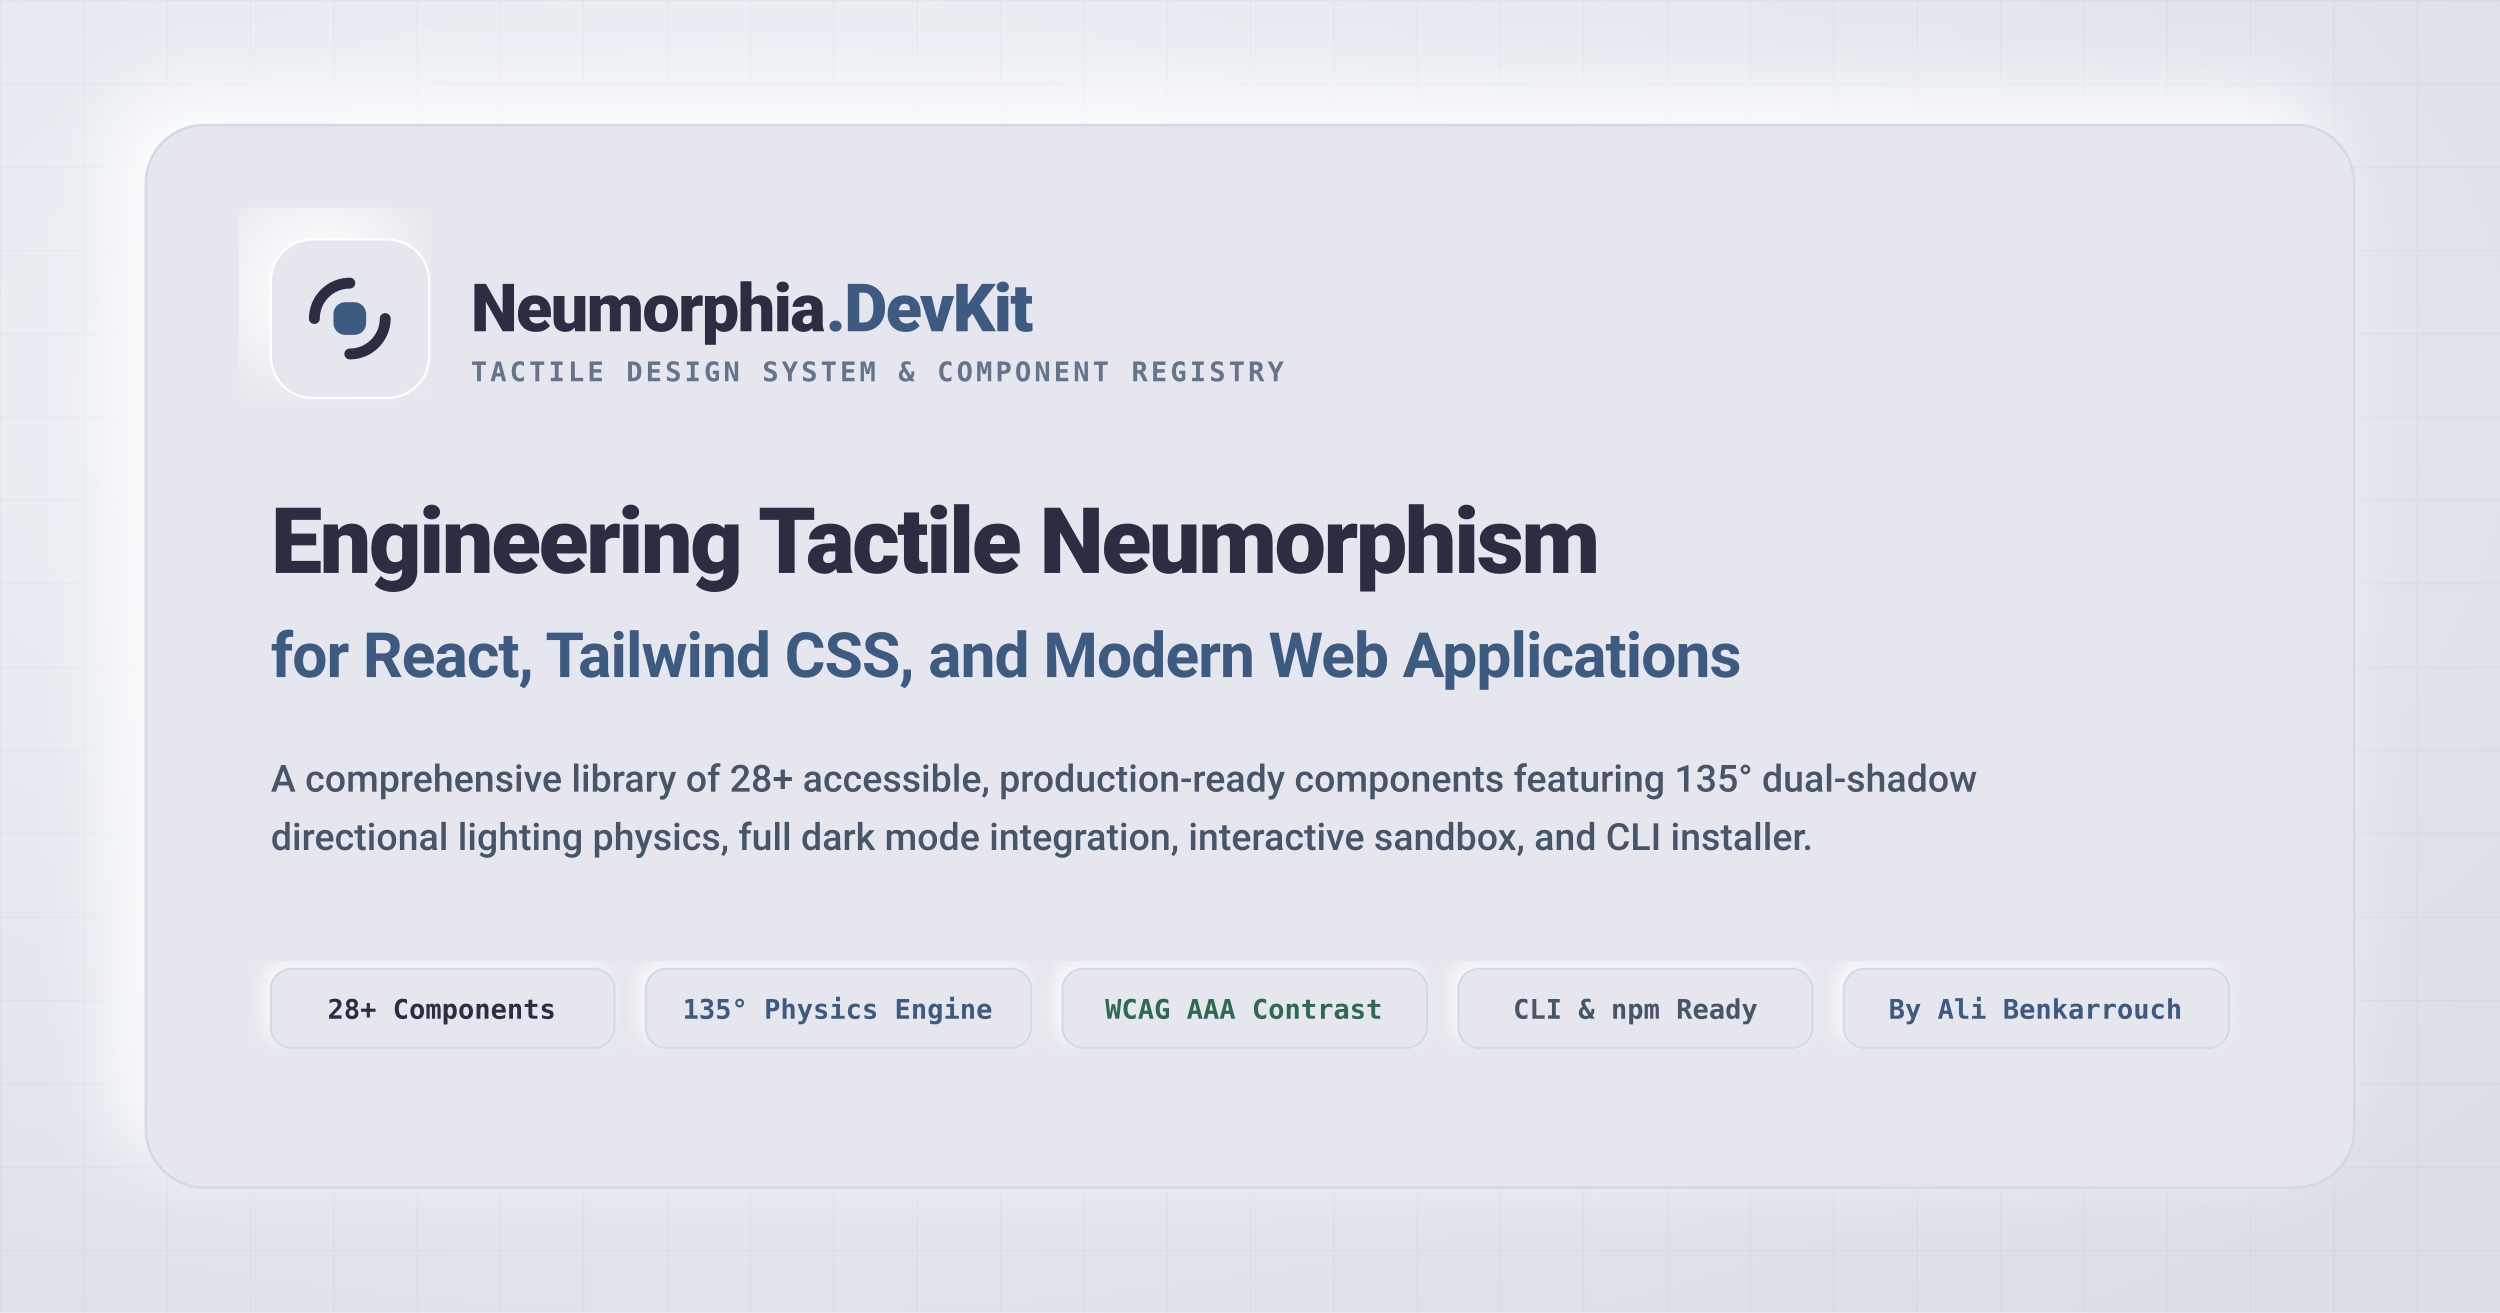
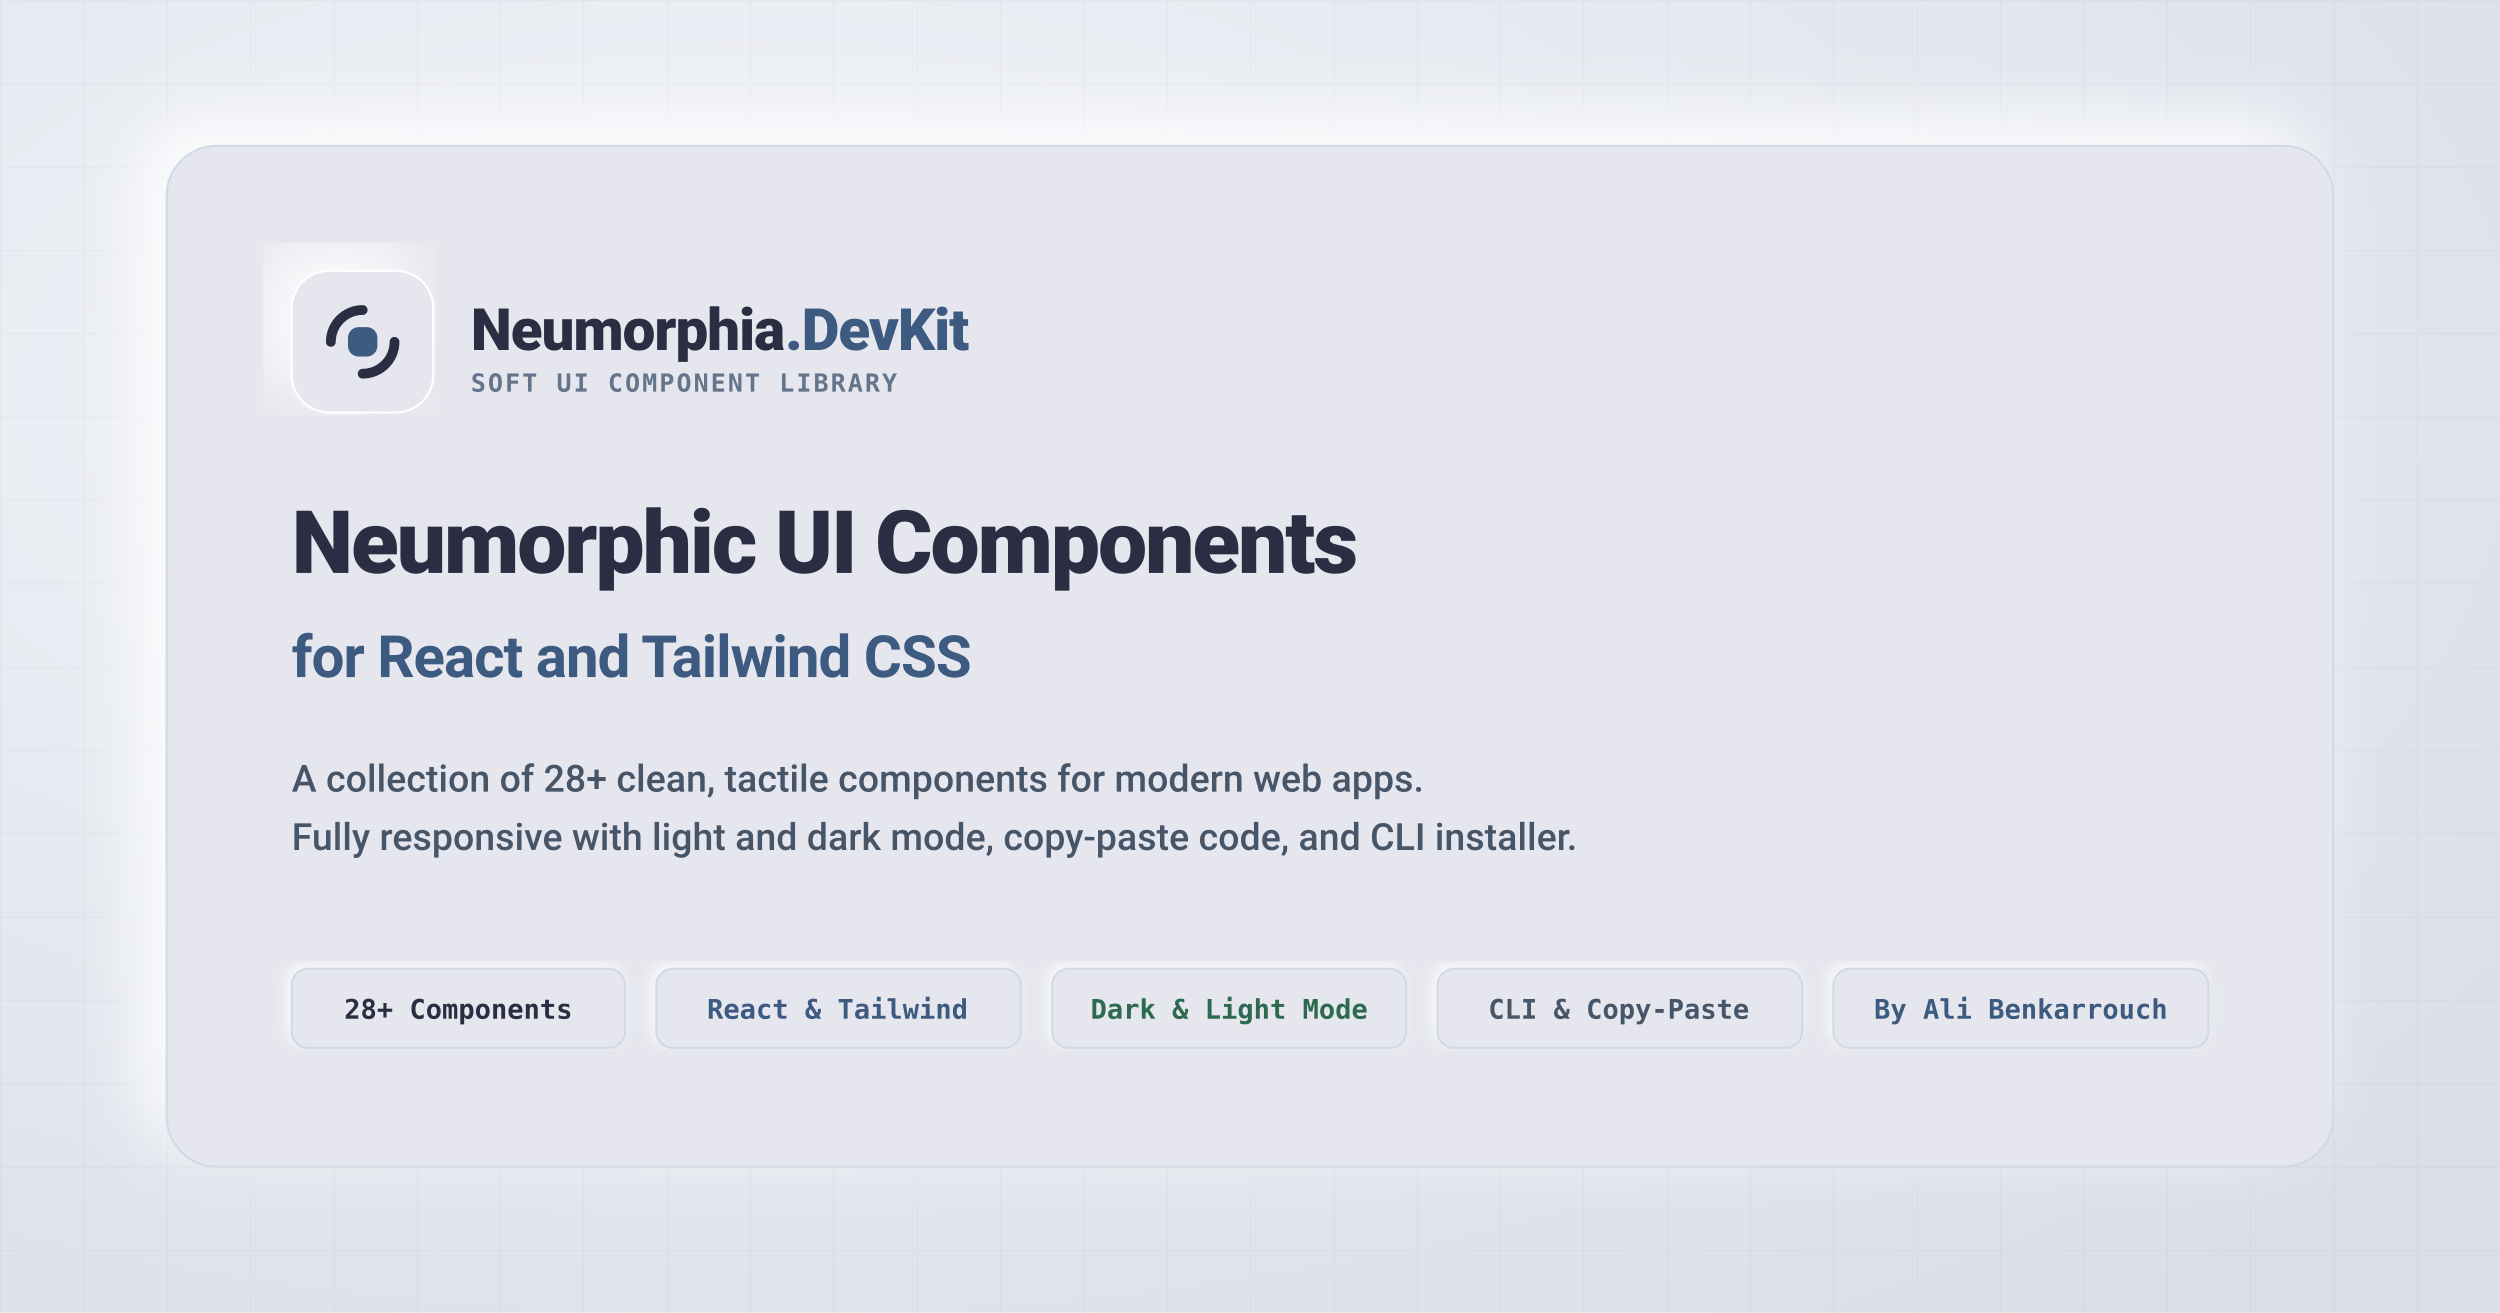
<svg xmlns="http://www.w3.org/2000/svg" viewBox="0 0 1200 630" width="1200" height="630">
  <defs>
    <radialGradient id="bgGrad" cx="30%" cy="30%" r="90%">
      <stop offset="0%" stop-color="#f2f4f8" />
      <stop offset="100%" stop-color="#d9dee7" />
    </radialGradient>
    <filter id="raisedCard" x="-20%" y="-20%" width="140%" height="140%">
-       <feDropShadow dx="14" dy="14" stdDeviation="18" flood-color="#a8b5c8" flood-opacity="0.55" />
-       <feDropShadow dx="-14" dy="-14" stdDeviation="18" flood-color="#ffffff" flood-opacity="0.95" />
+       <feDropShadow dx="12" dy="12" stdDeviation="16" flood-color="#a8b5c8" flood-opacity="0.5" />
+       <feDropShadow dx="-12" dy="-12" stdDeviation="16" flood-color="#ffffff" flood-opacity="0.9" />
    </filter>
    <filter id="insetPill" x="-10%" y="-10%" width="120%" height="120%">
-       <feDropShadow dx="3" dy="3" stdDeviation="4" flood-color="#b0bccd" flood-opacity="0.4" />
-       <feDropShadow dx="-3" dy="-3" stdDeviation="4" flood-color="#ffffff" flood-opacity="0.8" />
+       <feDropShadow dx="2" dy="2" stdDeviation="3" flood-color="#b0bccd" flood-opacity="0.4" />
+       <feDropShadow dx="-2" dy="-2" stdDeviation="3" flood-color="#ffffff" flood-opacity="0.8" />
    </filter>
  </defs>
  <rect width="1200" height="630" fill="url(#bgGrad)" />
  <g opacity="0.04">
    <pattern id="grid" width="40" height="40" patternUnits="userSpaceOnUse">
      <path d="M 40 0 L 0 0 0 40" fill="none" stroke="#2b2e42" stroke-width="1" />
    </pattern>
    <rect width="1200" height="630" fill="url(#grid)" />
  </g>
-   <rect x="70" y="60" width="1060" height="510" rx="28" fill="#e6e7ee" filter="url(#raisedCard)" stroke="#d1d9e6" stroke-width="1.2" />
-   <g transform="translate(130, 115)">
-     <rect x="0" y="0" width="76" height="76" rx="20" fill="#e6e7ee" filter="url(#raisedCard)" stroke="#ffffff" stroke-width="1" />
-     <g transform="translate(10, 10) scale(0.109)" fill="#2b2e42">
+   <rect x="80" y="70" width="1040" height="490" rx="24" fill="#e6e7ee" filter="url(#raisedCard)" stroke="#d1d9e6" stroke-width="1" />
+   <g transform="translate(140, 130)">
+     <rect x="0" y="0" width="68" height="68" rx="18" fill="#e6e7ee" filter="url(#raisedCard)" stroke="#ffffff" stroke-width="1" />
+     <g transform="translate(9, 9) scale(0.098)" fill="#2b2e42">
      <rect x="184" y="184" width="144" height="144" rx="52" fill="#3d5a80" />
      <path d="M 124 256 A 132 132 0 0 1 256 124 C 269.25 124, 280 113.25, 280 100 C 280 86.75, 269.25 76, 256 76 A 180 180 0 0 0 76 256 C 76 269.25, 86.75 280, 100 280 C 113.25 280, 124 269.25, 124 256 Z" fill="#2b2e42" />
      <path d="M 388 256 A 132 132 0 0 1 256 388 C 242.75 388, 232 398.75, 232 412 C 232 425.25, 242.75 436, 256 436 A 180 180 0 0 0 436 256 C 436 242.75, 425.25 232, 412 232 C 398.75 232, 388 242.75, 388 256 Z" fill="#2b2e42" />
    </g>
-     <text x="96" y="44" font-family="-apple-system, BlinkMacSystemFont, 'Segoe UI', Roboto, Helvetica, Arial, sans-serif" font-size="32" font-weight="900" fill="#2b2e42" letter-spacing="-0.8">
+     <text x="86" y="38" font-family="-apple-system, BlinkMacSystemFont, 'Segoe UI', Roboto, sans-serif" font-size="28" font-weight="900" fill="#2b2e42" letter-spacing="-0.5">
      Neumorphia<tspan fill="#3d5a80">.DevKit</tspan>
    </text>
-     <text x="96" y="68" font-family="'JetBrains Mono', monospace, -apple-system, sans-serif" font-size="13" font-weight="700" fill="#64748b" letter-spacing="1.5">
-       TACTILE DESIGN SYSTEM &amp; COMPONENT REGISTRY
+     <text x="86" y="58" font-family="'JetBrains Mono', monospace, sans-serif" font-size="12" font-weight="700" fill="#64748b" letter-spacing="1">
+       SOFT UI COMPONENT LIBRARY
    </text>
  </g>
-   <text x="130" y="275" font-family="-apple-system, BlinkMacSystemFont, 'Segoe UI', Roboto, Helvetica, Arial, sans-serif" font-size="44" font-weight="900" fill="#2b2e42" letter-spacing="-1.2">
-     Engineering Tactile Neumorphism
+   <text x="140" y="275" font-family="-apple-system, BlinkMacSystemFont, 'Segoe UI', Roboto, sans-serif" font-size="42" font-weight="900" fill="#2b2e42" letter-spacing="-1">
+     Neumorphic UI Components
  </text>
-   <text x="130" y="325" font-family="-apple-system, BlinkMacSystemFont, 'Segoe UI', Roboto, Helvetica, Arial, sans-serif" font-size="30" font-weight="700" fill="#3d5a80" letter-spacing="-0.5">
-     for React, Tailwind CSS, and Modern Web Applications
+   <text x="140" y="325" font-family="-apple-system, BlinkMacSystemFont, 'Segoe UI', Roboto, sans-serif" font-size="28" font-weight="700" fill="#3d5a80" letter-spacing="-0.5">
+     for React and Tailwind CSS
  </text>
-   <text x="130" y="380" font-family="-apple-system, BlinkMacSystemFont, 'Segoe UI', Roboto, Helvetica, Arial, sans-serif" font-size="18" font-weight="500" fill="#475569">
-     A comprehensive library of 28+ accessible, production-ready components featuring 135° dual-shadow
+   <text x="140" y="380" font-family="-apple-system, BlinkMacSystemFont, 'Segoe UI', Roboto, sans-serif" font-size="18" font-weight="500" fill="#475569">
+     A collection of 28+ clean, tactile components for modern web apps.
  </text>
-   <text x="130" y="408" font-family="-apple-system, BlinkMacSystemFont, 'Segoe UI', Roboto, Helvetica, Arial, sans-serif" font-size="18" font-weight="500" fill="#475569">
-     directional lighting physics, full dark mode integration, interactive sandbox, and CLI installer.
+   <text x="140" y="408" font-family="-apple-system, BlinkMacSystemFont, 'Segoe UI', Roboto, sans-serif" font-size="18" font-weight="500" fill="#475569">
+     Fully responsive with light and dark mode, copy-paste code, and CLI installer.
  </text>
-   <g transform="translate(130, 465)">
-     <rect x="0" y="0" width="165" height="38" rx="10" fill="#e6e7ee" stroke="#d1d9e6" stroke-width="1" filter="url(#insetPill)" />
-     <text x="82" y="24" font-family="'JetBrains Mono', monospace, sans-serif" font-size="13" font-weight="700" fill="#2b2e42" text-anchor="middle">
+   <g transform="translate(140, 465)">
+     <rect x="0" y="0" width="160" height="38" rx="8" fill="#e6e7ee" stroke="#d1d9e6" stroke-width="1" filter="url(#insetPill)" />
+     <text x="80" y="24" font-family="'JetBrains Mono', monospace, sans-serif" font-size="13" font-weight="700" fill="#2b2e42" text-anchor="middle">
      28+ Components
    </text>
-     <rect x="180" y="0" width="185" height="38" rx="10" fill="#e6e7ee" stroke="#d1d9e6" stroke-width="1" filter="url(#insetPill)" />
-     <text x="272" y="24" font-family="'JetBrains Mono', monospace, sans-serif" font-size="13" font-weight="700" fill="#3d5a80" text-anchor="middle">
-       135° Physics Engine
+     <rect x="175" y="0" width="175" height="38" rx="8" fill="#e6e7ee" stroke="#d1d9e6" stroke-width="1" filter="url(#insetPill)" />
+     <text x="262" y="24" font-family="'JetBrains Mono', monospace, sans-serif" font-size="13" font-weight="700" fill="#3d5a80" text-anchor="middle">
+       React &amp; Tailwind
    </text>
-     <rect x="380" y="0" width="175" height="38" rx="10" fill="#e6e7ee" stroke="#d1d9e6" stroke-width="1" filter="url(#insetPill)" />
-     <text x="467" y="24" font-family="'JetBrains Mono', monospace, sans-serif" font-size="13" font-weight="700" fill="#2d6a4f" text-anchor="middle">
-       WCAG AAA Contrast
+     <rect x="365" y="0" width="170" height="38" rx="8" fill="#e6e7ee" stroke="#d1d9e6" stroke-width="1" filter="url(#insetPill)" />
+     <text x="450" y="24" font-family="'JetBrains Mono', monospace, sans-serif" font-size="13" font-weight="700" fill="#2d6a4f" text-anchor="middle">
+       Dark &amp; Light Mode
    </text>
-     <rect x="570" y="0" width="170" height="38" rx="10" fill="#e6e7ee" stroke="#d1d9e6" stroke-width="1" filter="url(#insetPill)" />
-     <text x="655" y="24" font-family="'JetBrains Mono', monospace, sans-serif" font-size="13" font-weight="700" fill="#475569" text-anchor="middle">
-       CLI &amp; npm Ready
+     <rect x="550" y="0" width="175" height="38" rx="8" fill="#e6e7ee" stroke="#d1d9e6" stroke-width="1" filter="url(#insetPill)" />
+     <text x="637" y="24" font-family="'JetBrains Mono', monospace, sans-serif" font-size="13" font-weight="700" fill="#475569" text-anchor="middle">
+       CLI &amp; Copy-Paste
    </text>
-     <rect x="755" y="0" width="185" height="38" rx="10" fill="#e6e7ee" stroke="#d1d9e6" stroke-width="1" filter="url(#insetPill)" />
-     <text x="847" y="24" font-family="'JetBrains Mono', monospace, sans-serif" font-size="13" font-weight="700" fill="#3d5a80" text-anchor="middle">
+     <rect x="740" y="0" width="180" height="38" rx="8" fill="#e6e7ee" stroke="#d1d9e6" stroke-width="1" filter="url(#insetPill)" />
+     <text x="830" y="24" font-family="'JetBrains Mono', monospace, sans-serif" font-size="13" font-weight="700" fill="#3d5a80" text-anchor="middle">
      By Ali Benkarrouch
    </text>
  </g>
</svg>
